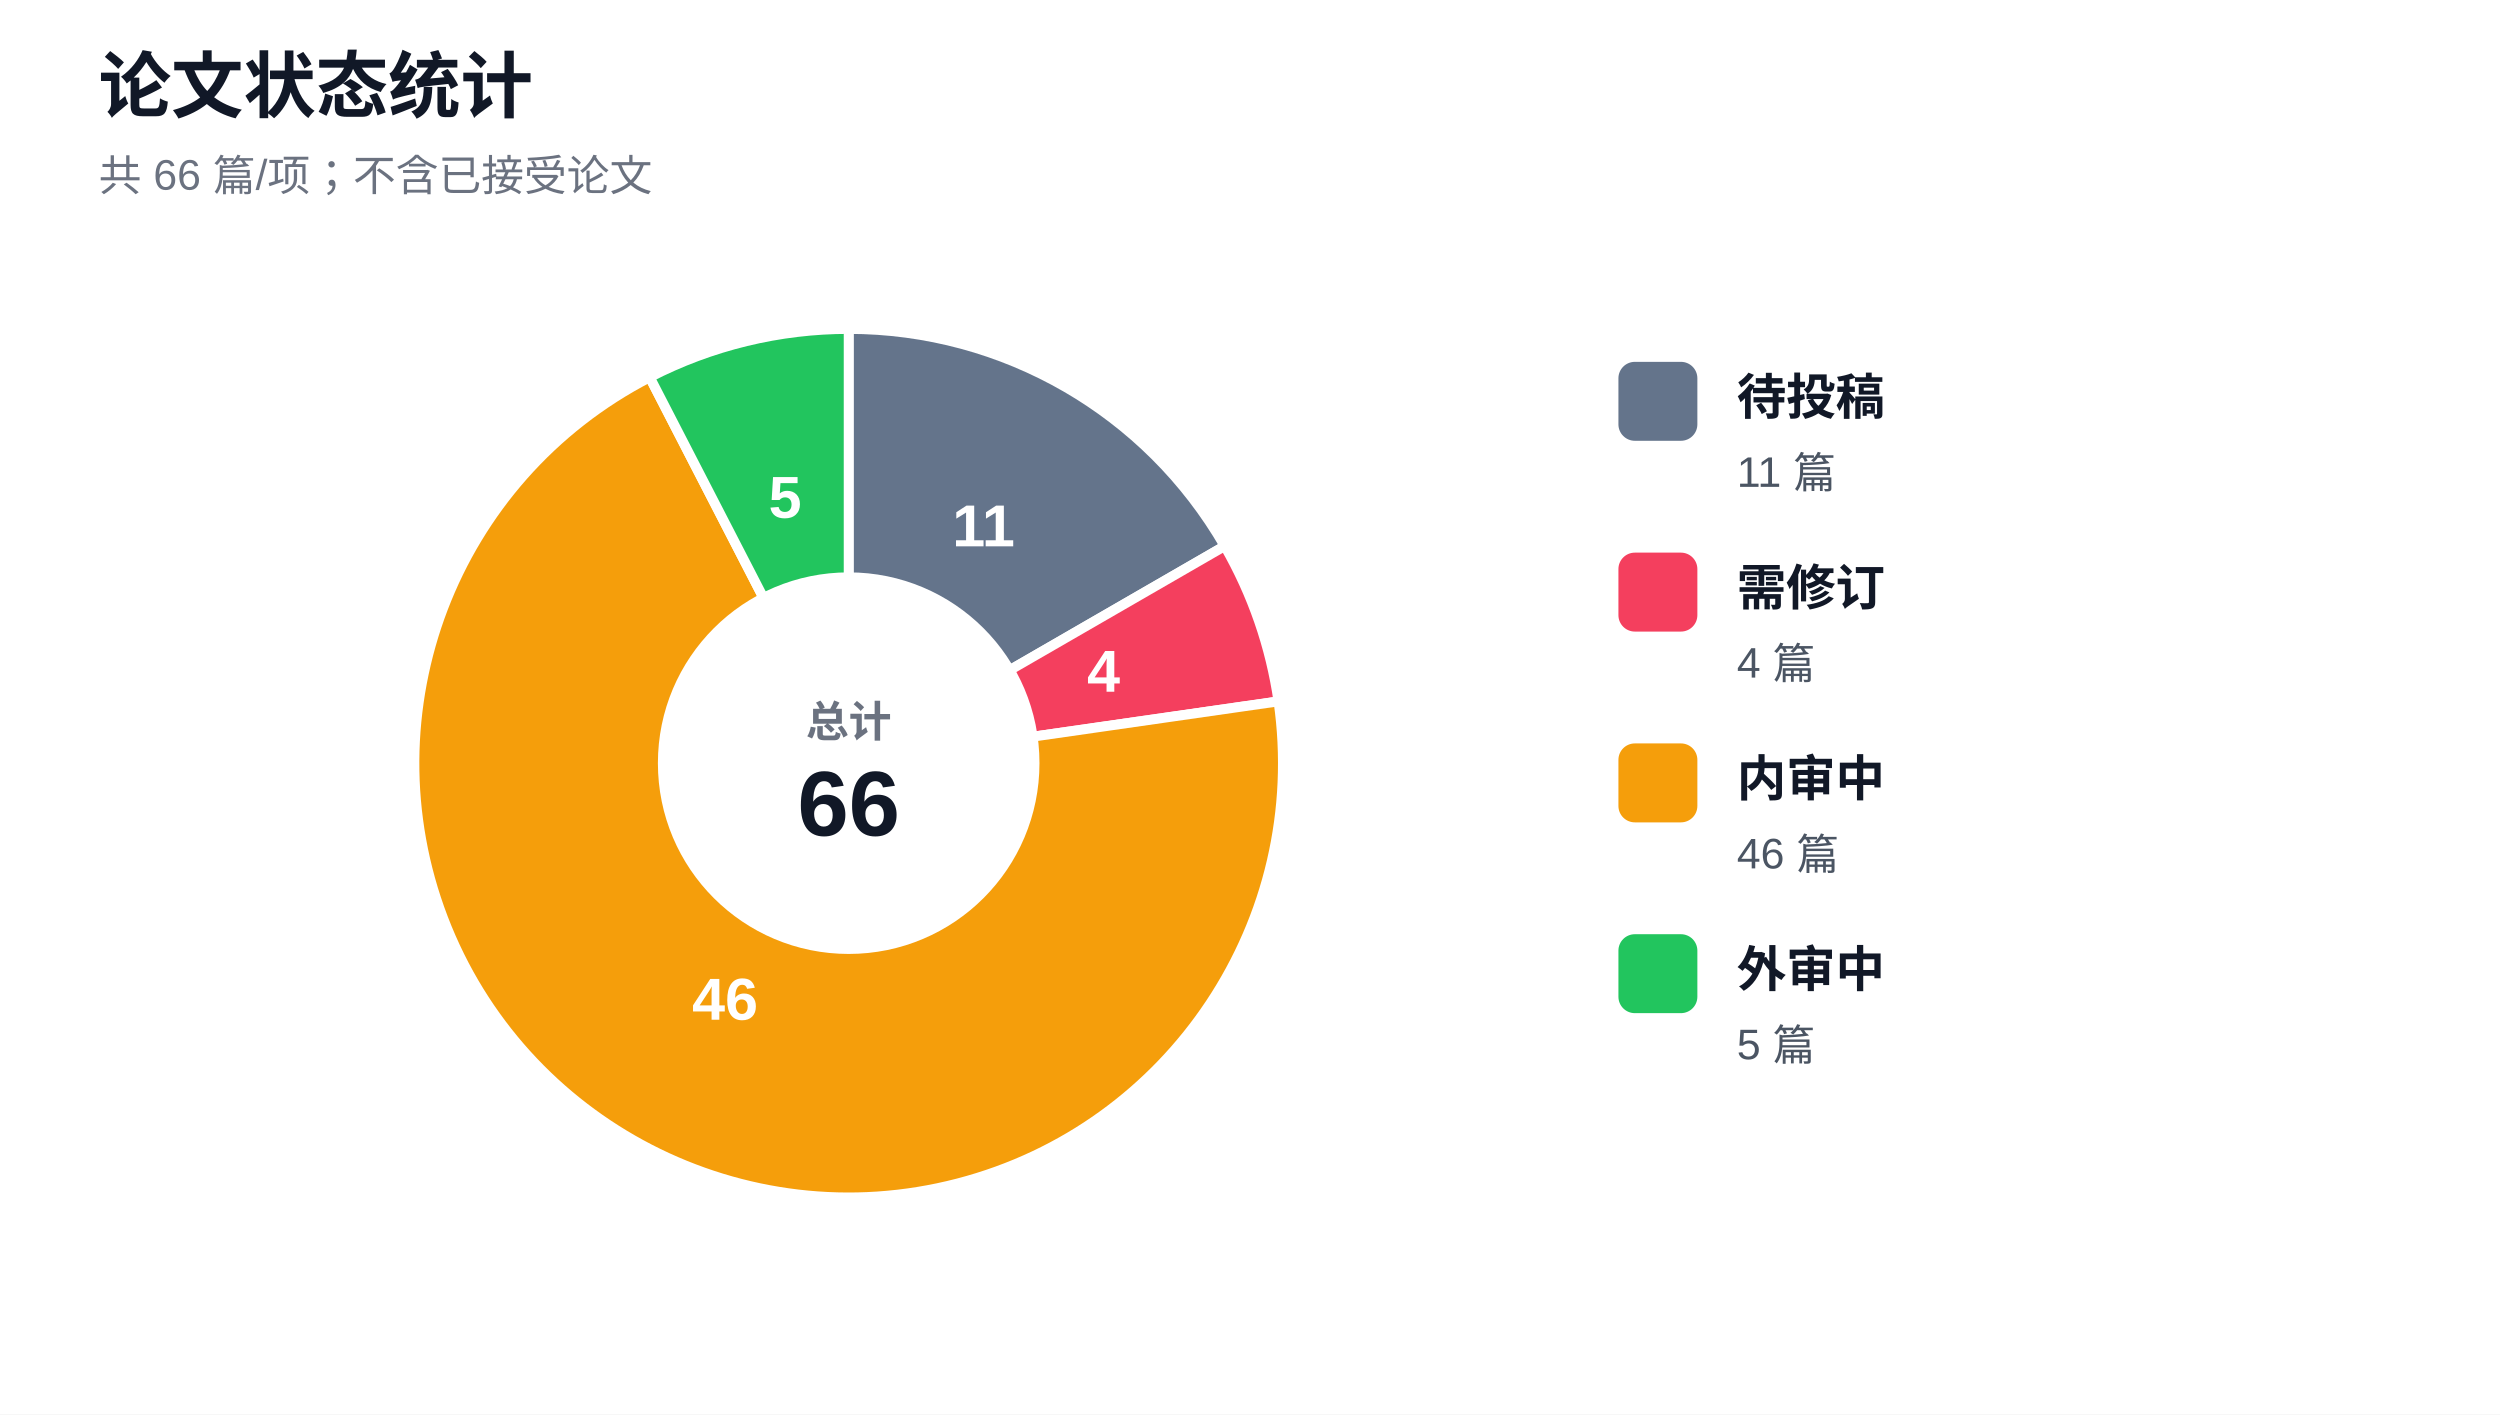
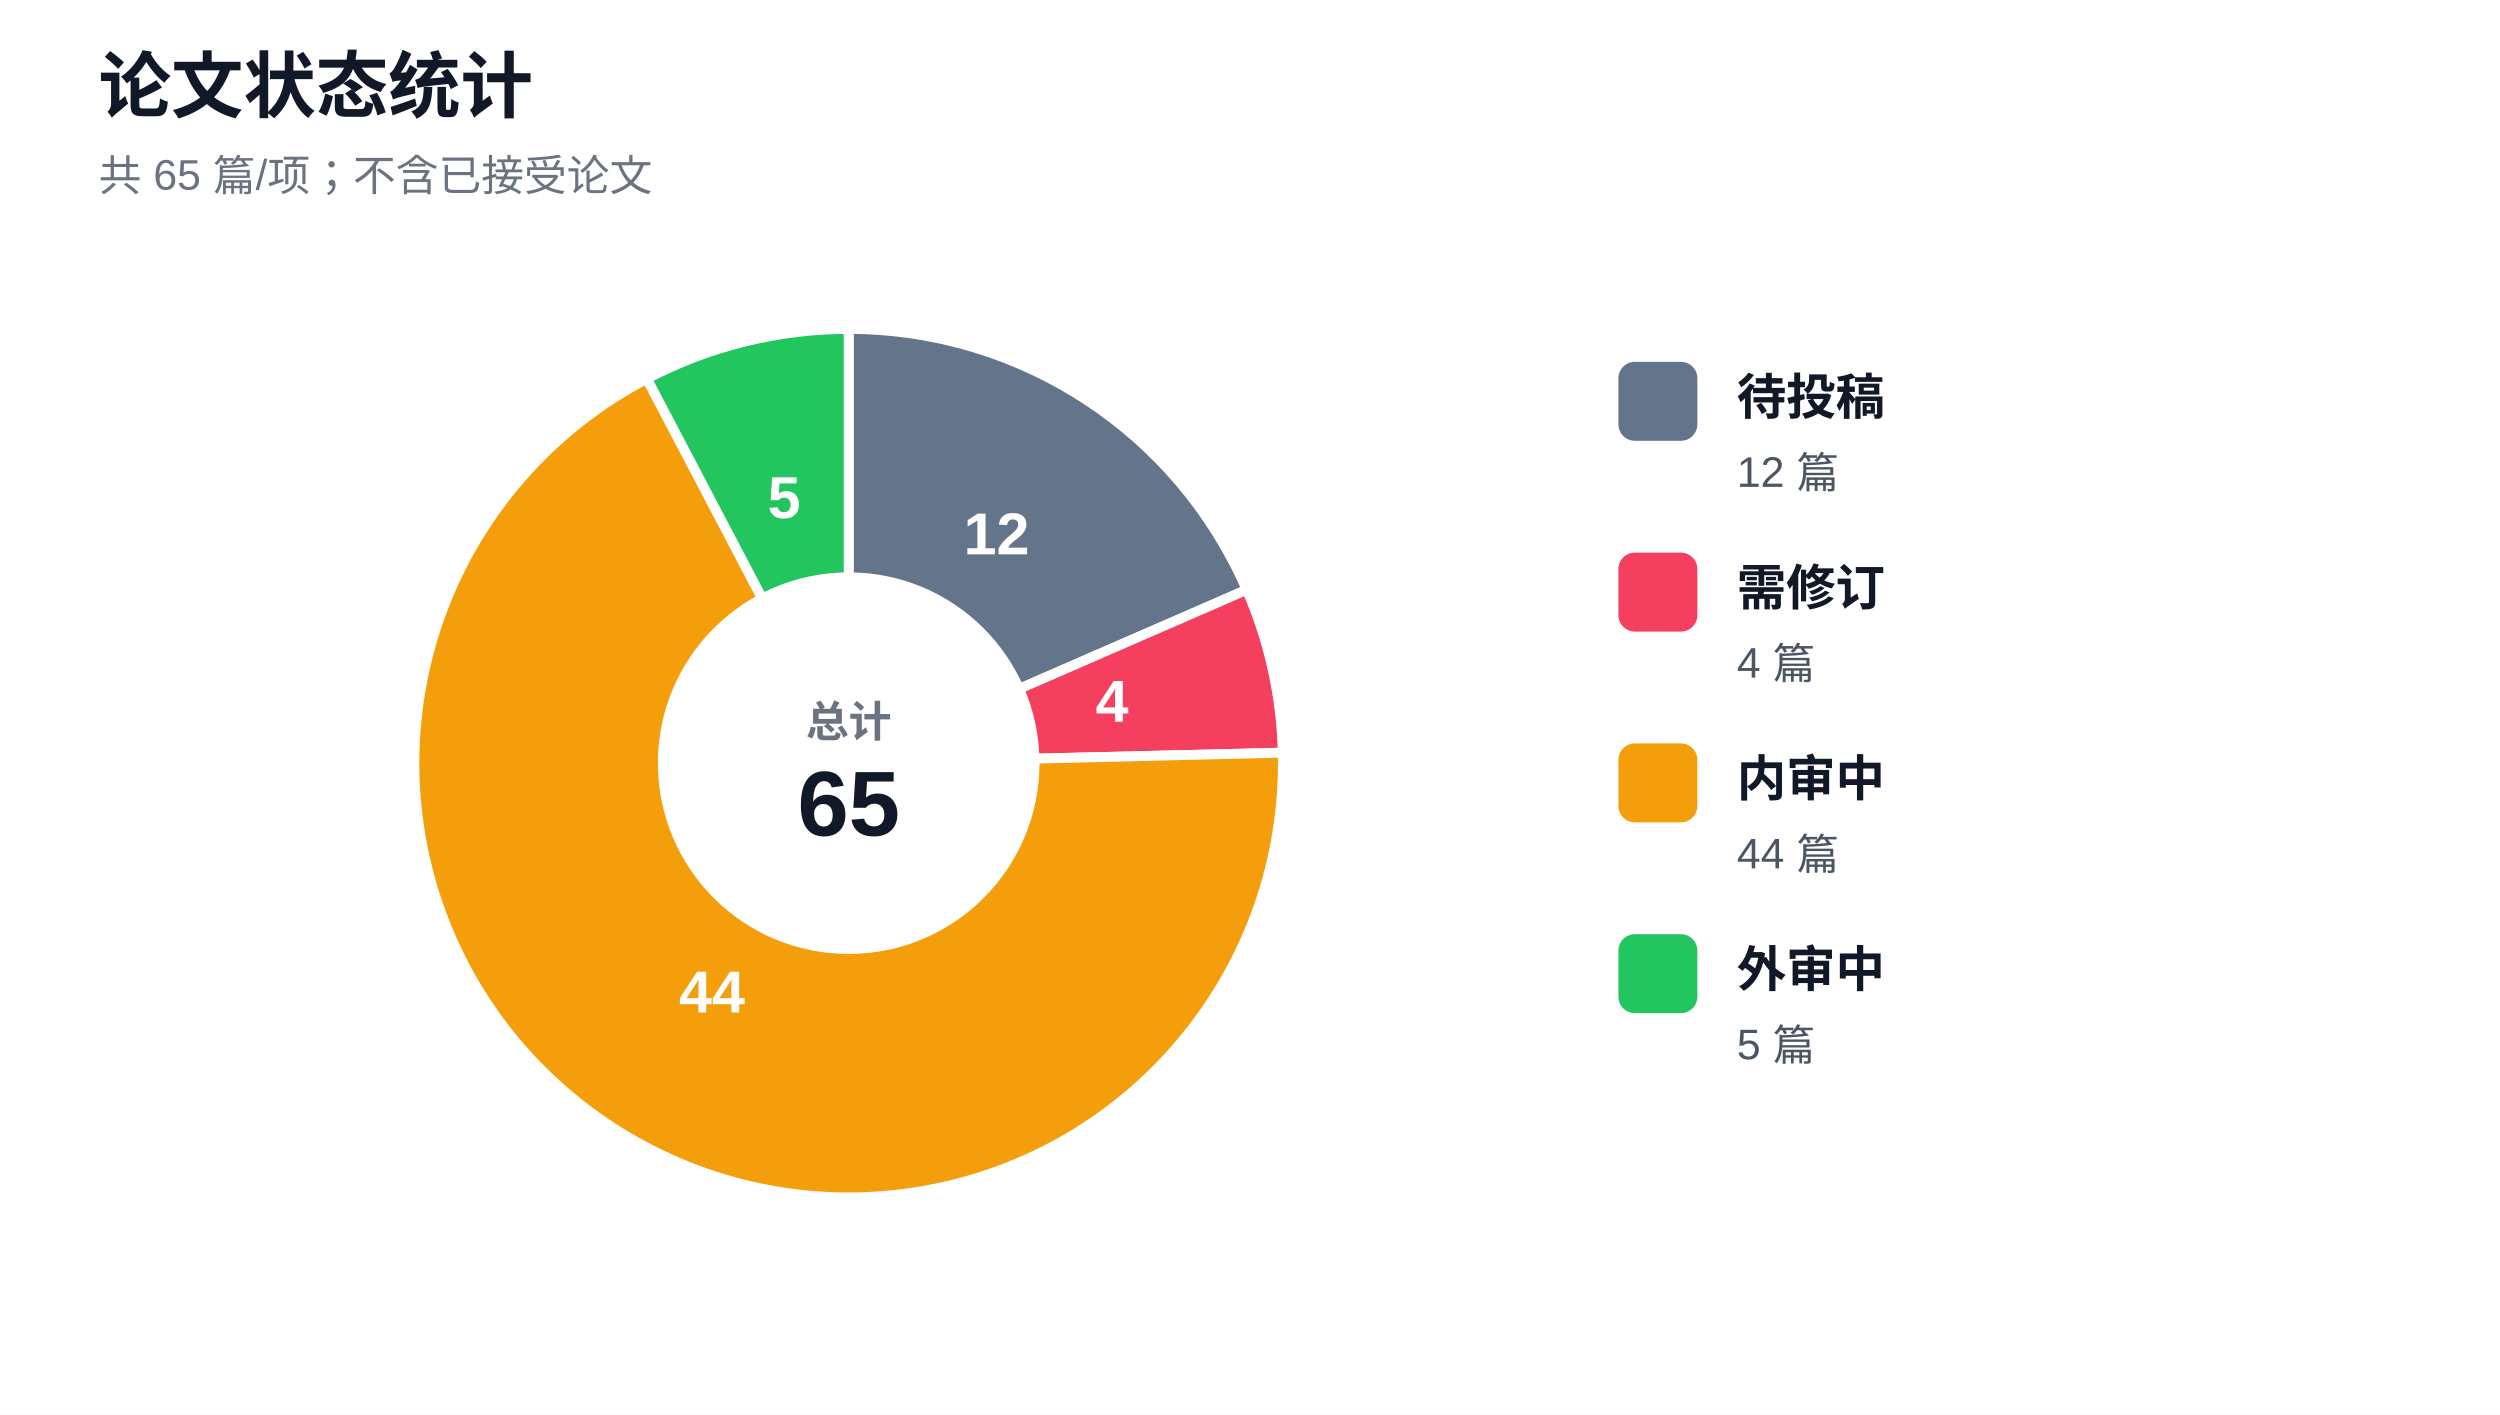
<svg xmlns="http://www.w3.org/2000/svg" width="760" height="430" viewBox="0 0 760 430" role="img" aria-labelledby="title desc">
  <rect width="760" height="430" fill="#ffffff" />
  <text x="30" y="34" fill="#111827" font-family="Arial, Microsoft YaHei, sans-serif" font-size="22" font-weight="700">论文状态统计</text>
-   <text x="30" y="58" fill="#6b7280" font-family="Arial, Microsoft YaHei, sans-serif" font-size="13">共 66 篇/项；不含已接受论文</text>
+   <text x="30" y="58" fill="#6b7280" font-family="Arial, Microsoft YaHei, sans-serif" font-size="13">共 65 篇/项；不含已接受论文</text>
  <g font-family="Arial, Microsoft YaHei, sans-serif">
-     <path d="M 258 232 L 258 100 A 132 132 0 0 1 372.315 166 Z" fill="#64748b" stroke="#ffffff" stroke-width="3" />
-     <text x="299" y="160.986" fill="#ffffff" font-size="18" font-weight="800" text-anchor="middle" dominant-baseline="middle">11</text>
-     <path d="M 258 232 L 372.315 166 A 132 132 0 0 1 388.656 213.214 Z" fill="#f43f5e" stroke="#ffffff" stroke-width="3" />
-     <text x="335.49" y="205.18" fill="#ffffff" font-size="18" font-weight="800" text-anchor="middle" dominant-baseline="middle">4</text>
-     <path d="M 258 232 L 388.656 213.214 A 132 132 0 1 1 197.514 114.674 Z" fill="#f59e0b" stroke="#ffffff" stroke-width="3" />
-     <text x="220.425" y="304.885" fill="#ffffff" font-size="18" font-weight="800" text-anchor="middle" dominant-baseline="middle">46</text>
-     <path d="M 258 232 L 197.514 114.674 A 132 132 0 0 1 258 100 Z" fill="#22c55e" stroke="#ffffff" stroke-width="3" />
-     <text x="238.668" y="152.311" fill="#ffffff" font-size="18" font-weight="800" text-anchor="middle" dominant-baseline="middle">5</text>
+     <path d="M 258 232 L 258 100 A 132 132 0 0 1 379.017 179.284 Z" fill="#64748b" stroke="#ffffff" stroke-width="3" />
+     <text x="302.937" y="163.409" fill="#ffffff" font-size="18" font-weight="800" text-anchor="middle" dominant-baseline="middle">12</text>
+     <path d="M 258 232 L 379.017 179.284 A 132 132 0 0 1 389.961 228.81 Z" fill="#f43f5e" stroke="#ffffff" stroke-width="3" />
+     <text x="338.068" y="214.306" fill="#ffffff" font-size="18" font-weight="800" text-anchor="middle" dominant-baseline="middle">4</text>
+     <path d="M 258 232 L 389.961 228.81 A 132 132 0 1 1 196.657 115.12 Z" fill="#f59e0b" stroke="#ffffff" stroke-width="3" />
+     <text x="216.429" y="302.682" fill="#ffffff" font-size="18" font-weight="800" text-anchor="middle" dominant-baseline="middle">44</text>
+     <path d="M 258 232 L 196.657 115.12 A 132 132 0 0 1 258 100 Z" fill="#22c55e" stroke="#ffffff" stroke-width="3" />
+     <text x="238.376" y="152.383" fill="#ffffff" font-size="18" font-weight="800" text-anchor="middle" dominant-baseline="middle">5</text>
    <circle cx="258" cy="232" r="58" fill="#ffffff" />
    <text x="258" y="224" fill="#6b7280" font-size="13" font-weight="700" text-anchor="middle">总计</text>
-     <text x="258" y="254" fill="#111827" font-size="28" font-weight="700" text-anchor="middle">66</text>
+     <text x="258" y="254" fill="#111827" font-size="28" font-weight="700" text-anchor="middle">65</text>
  </g>
  <g font-family="Arial, Microsoft YaHei, sans-serif">
    <rect x="492" y="110" width="24" height="24" rx="5" fill="#64748b" />
    <text x="528" y="126" fill="#111827" font-size="15" font-weight="700">待投稿</text>
-     <text x="528" y="148" fill="#4b5563" font-size="13">11 篇</text>
+     <text x="528" y="148" fill="#4b5563" font-size="13">12 篇</text>
    <rect x="492" y="168" width="24" height="24" rx="5" fill="#f43f5e" />
    <text x="528" y="184" fill="#111827" font-size="15" font-weight="700">需修订</text>
    <text x="528" y="206" fill="#4b5563" font-size="13">4 篇</text>
    <rect x="492" y="226" width="24" height="24" rx="5" fill="#f59e0b" />
    <text x="528" y="242" fill="#111827" font-size="15" font-weight="700">内审中</text>
-     <text x="528" y="264" fill="#4b5563" font-size="13">46 篇</text>
+     <text x="528" y="264" fill="#4b5563" font-size="13">44 篇</text>
    <rect x="492" y="284" width="24" height="24" rx="5" fill="#22c55e" />
    <text x="528" y="300" fill="#111827" font-size="15" font-weight="700">外审中</text>
    <text x="528" y="322" fill="#4b5563" font-size="13">5 篇</text>
  </g>
</svg>
